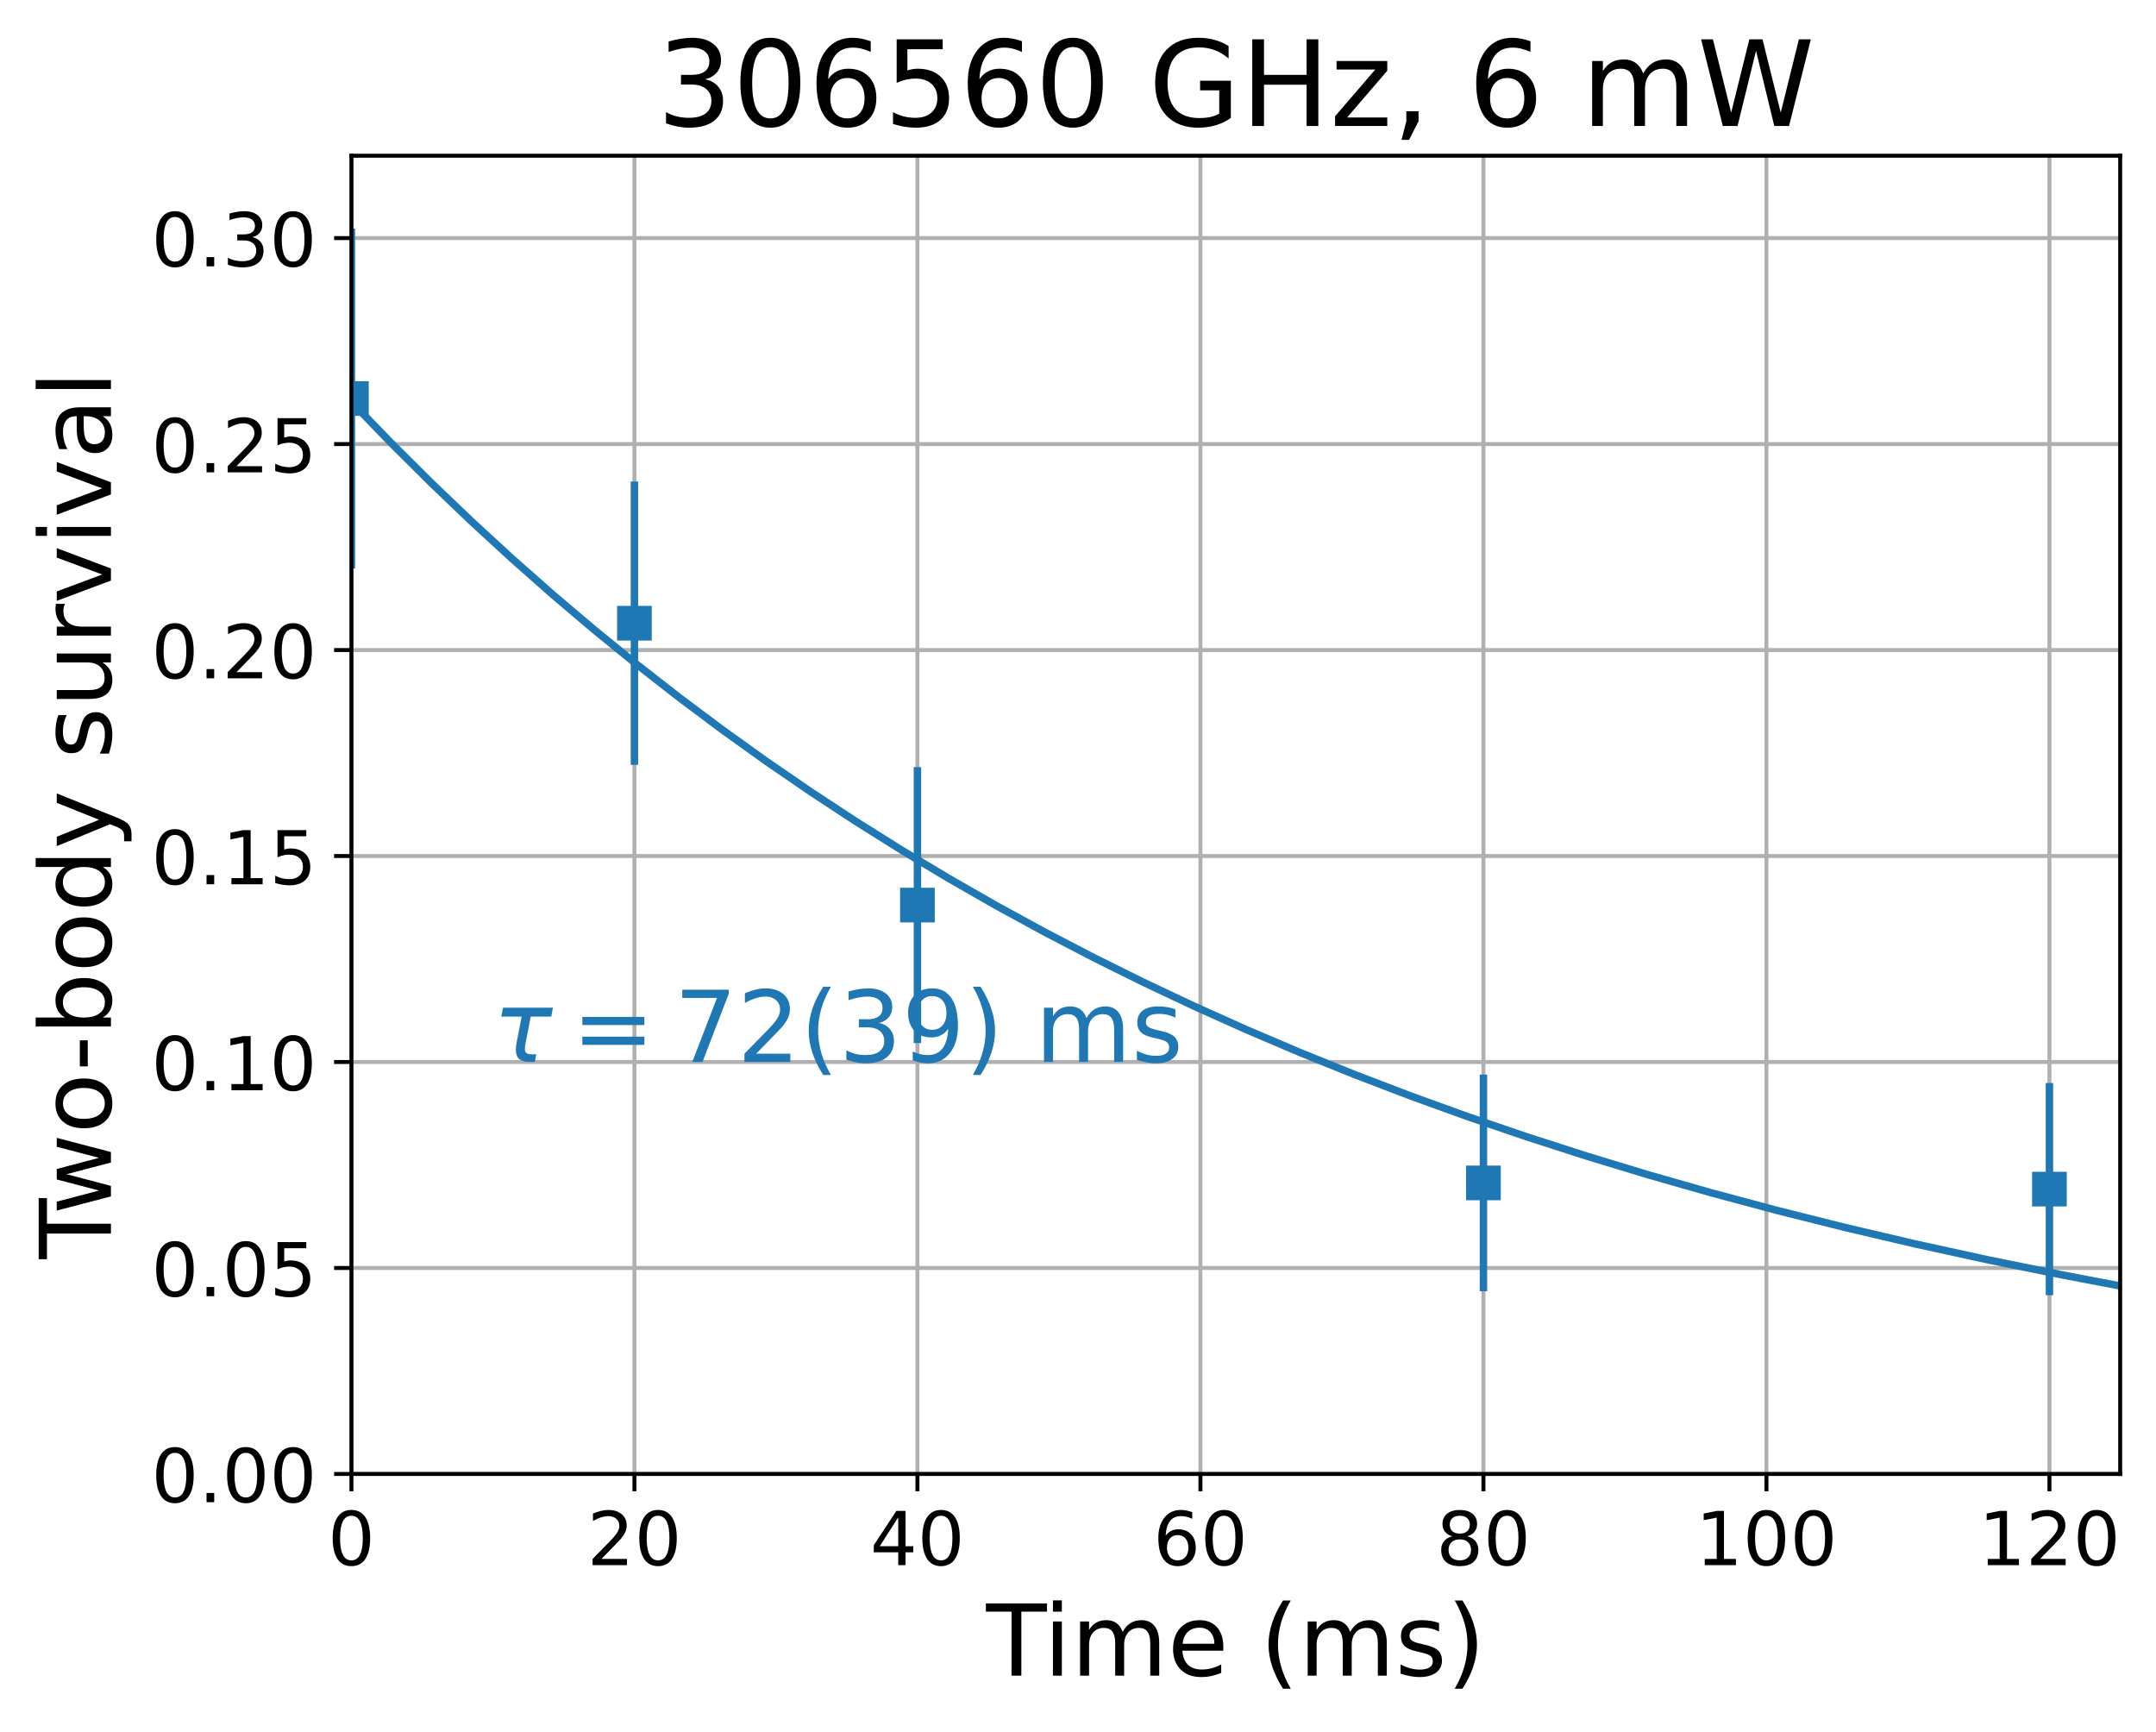
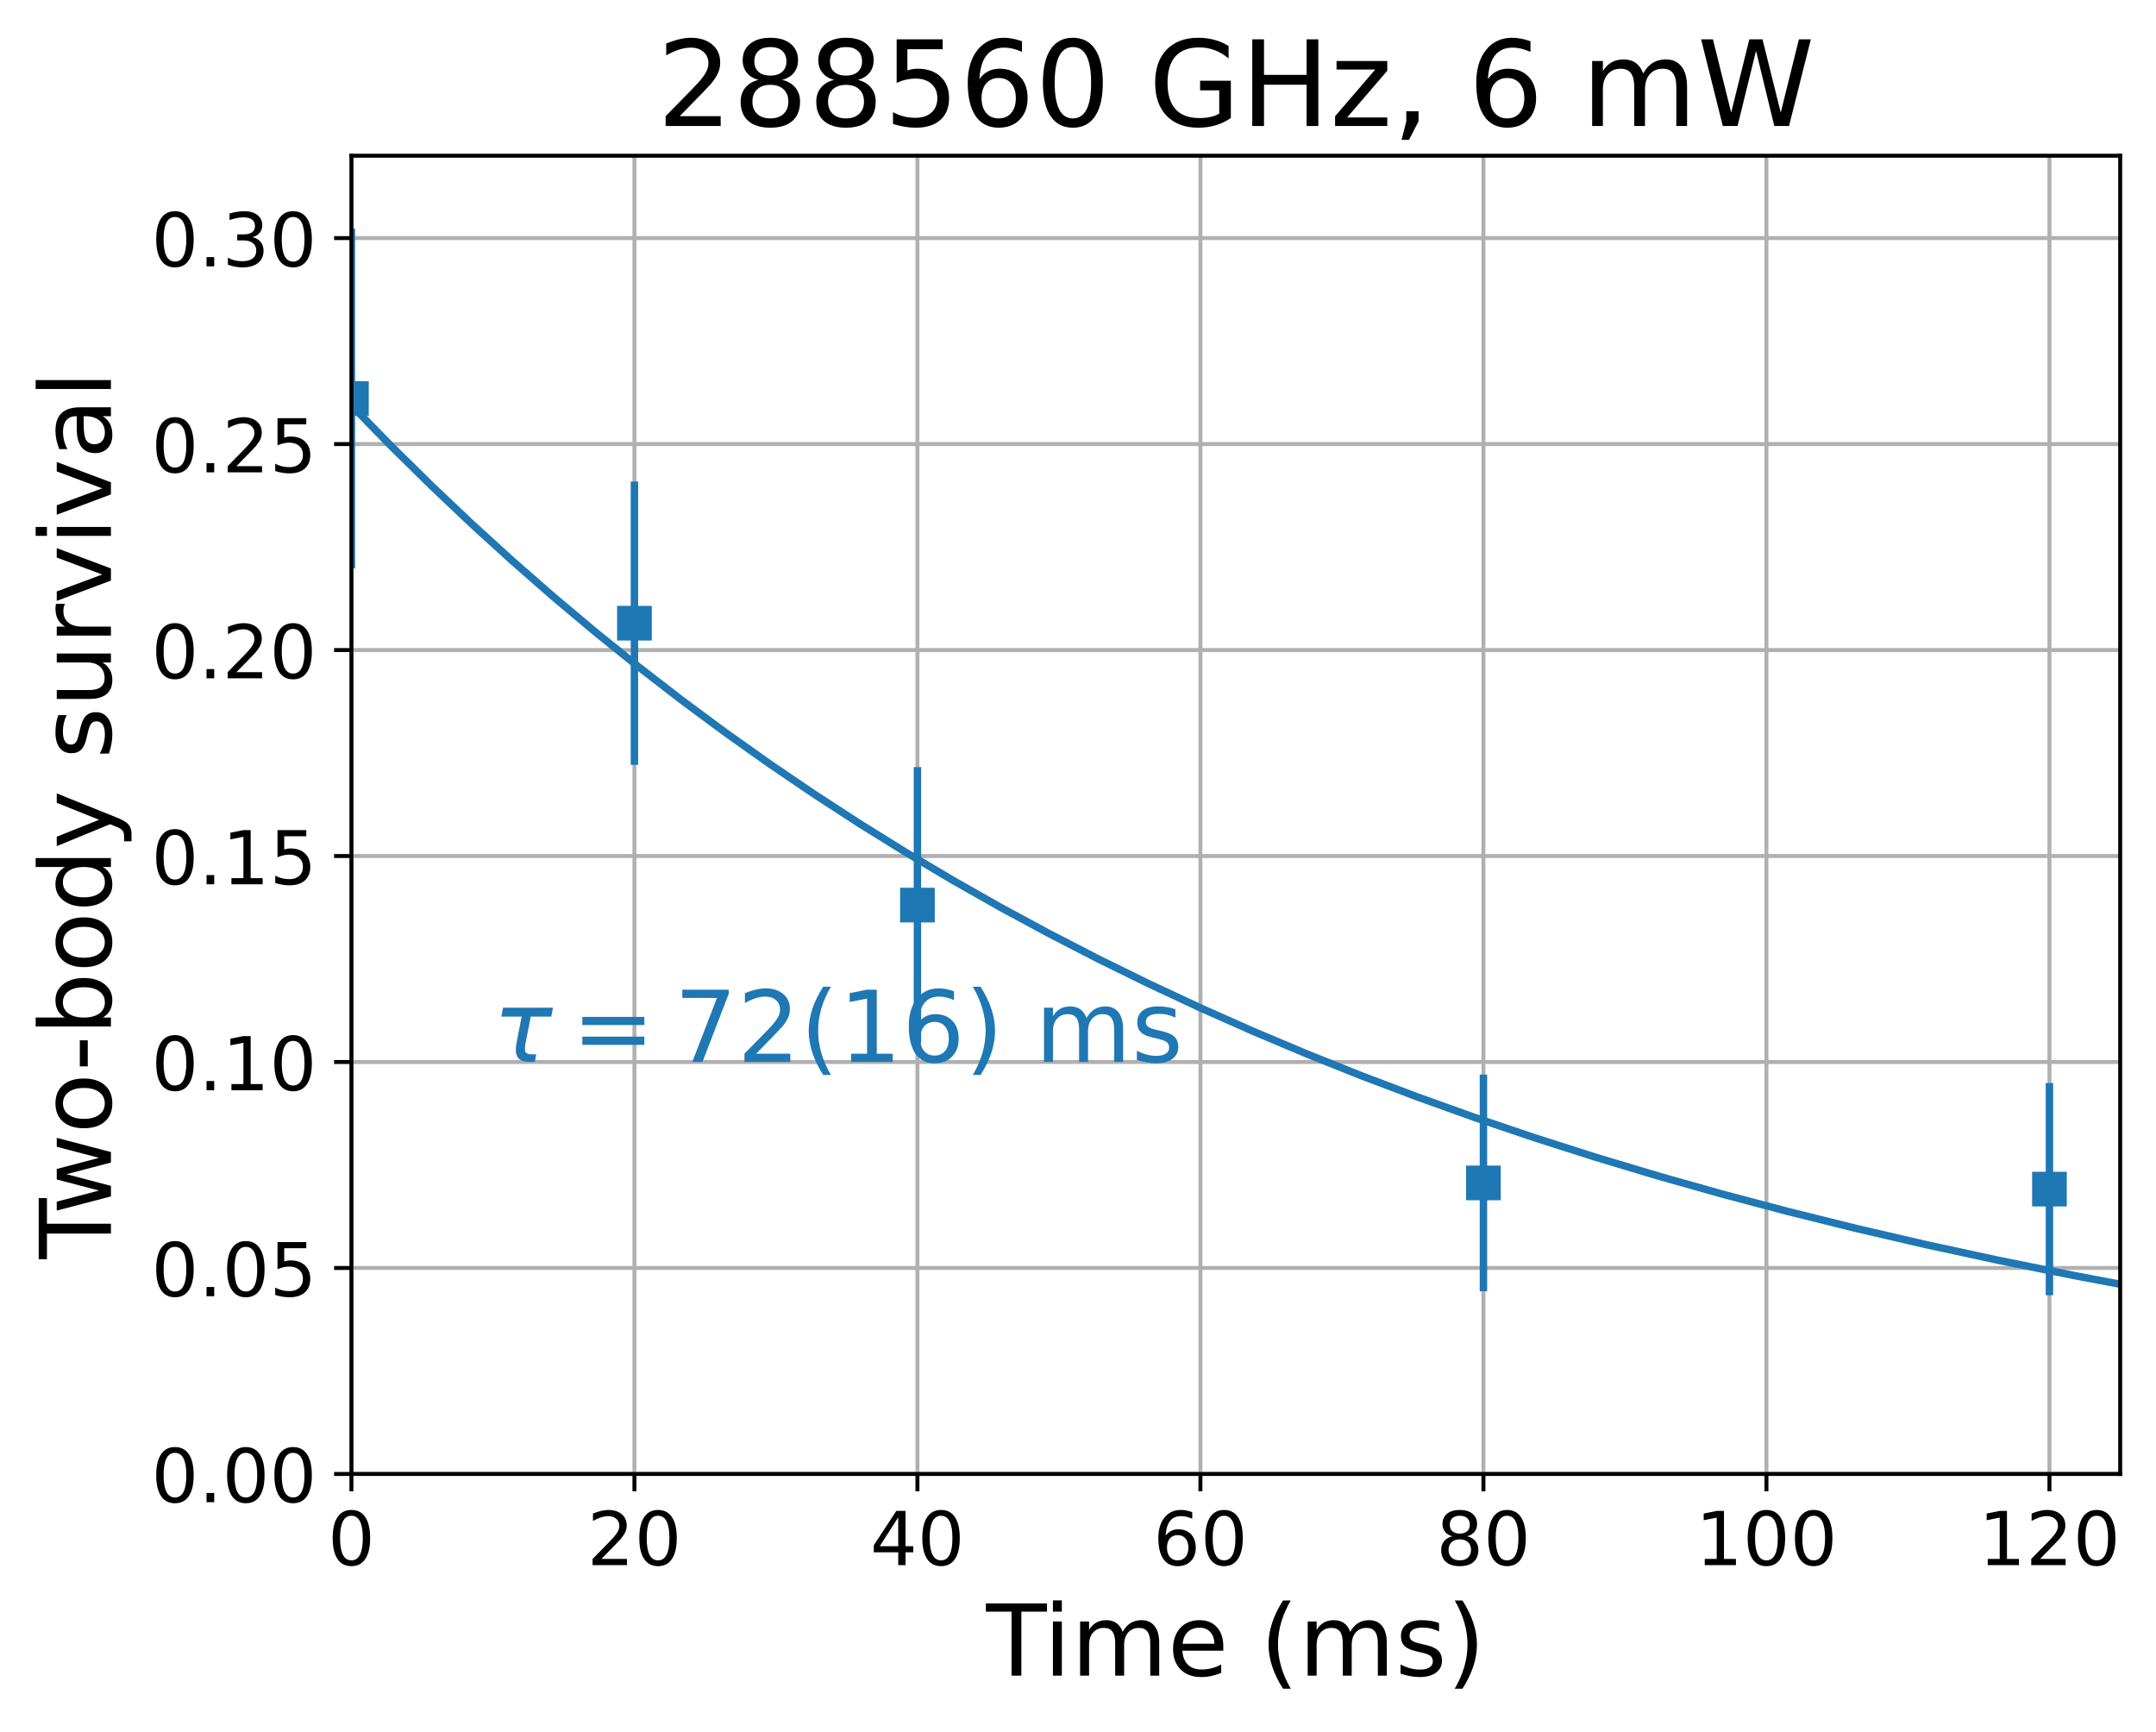
<svg xmlns="http://www.w3.org/2000/svg" xmlns:xlink="http://www.w3.org/1999/xlink" height="349.622pt" version="1.1" viewBox="0 0 435.306 349.622" width="435.306pt">
  <defs>
    <style type="text/css">
*{stroke-linecap:butt;stroke-linejoin:round;}
  </style>
  </defs>
  <g id="figure_1">
    <g id="patch_1">
      <path d="M 0 349.622  L 435.306 349.622  L 435.306 0  L 0 0  z " style="fill:none;" />
    </g>
    <g id="axes_1">
      <g id="patch_2">
        <path d="M 70.955 297.548  L 428.075 297.548  L 428.075 31.436  L 70.955 31.436  z " style="fill:none;" />
      </g>
      <g id="matplotlib.axis_1">
        <g id="xtick_1">
          <g id="line2d_1">
            <path clip-path="url(#p140c2fcd43)" d="M 70.955 297.548  L 70.955 31.436  " style="fill:none;stroke:#b0b0b0;stroke-linecap:square;stroke-width:0.8;" />
          </g>
          <g id="line2d_2">
            <defs>
              <path d="M 0 0  L 0 3.5  " id="m005f0a59be" style="stroke:#000000;stroke-width:0.8;" />
            </defs>
            <g>
              <use style="stroke:#000000;stroke-width:0.8;" x="70.955" xlink:href="#m005f0a59be" y="297.548" />
            </g>
          </g>
          <g id="text_1">
            <defs>
              <path d="M 31.781 66.406  Q 24.172 66.406 20.328 58.906  Q 16.5 51.422 16.5 36.375  Q 16.5 21.391 20.328 13.891  Q 24.172 6.391 31.781 6.391  Q 39.453 6.391 43.281 13.891  Q 47.125 21.391 47.125 36.375  Q 47.125 51.422 43.281 58.906  Q 39.453 66.406 31.781 66.406  z M 31.781 74.219  Q 44.047 74.219 50.516 64.516  Q 56.984 54.828 56.984 36.375  Q 56.984 17.969 50.516 8.266  Q 44.047 -1.422 31.781 -1.422  Q 19.531 -1.422 13.062 8.266  Q 6.594 17.969 6.594 36.375  Q 6.594 54.828 13.062 64.516  Q 19.531 74.219 31.781 74.219  z " id="DejaVuSans-48" />
            </defs>
            <g transform="translate(66.18281 315.9459)scale(0.15 -0.15)">
              <use xlink:href="#DejaVuSans-48" />
            </g>
          </g>
        </g>
        <g id="xtick_2">
          <g id="line2d_3">
            <path clip-path="url(#p140c2fcd43)" d="M 128.094 297.548  L 128.094 31.436  " style="fill:none;stroke:#b0b0b0;stroke-linecap:square;stroke-width:0.8;" />
          </g>
          <g id="line2d_4">
            <g>
              <use style="stroke:#000000;stroke-width:0.8;" x="128.094" xlink:href="#m005f0a59be" y="297.548" />
            </g>
          </g>
          <g id="text_2">
            <defs>
              <path d="M 19.188 8.297  L 53.609 8.297  L 53.609 0  L 7.328 0  L 7.328 8.297  Q 12.938 14.109 22.625 23.891  Q 32.328 33.688 34.812 36.531  Q 39.547 41.844 41.422 45.531  Q 43.312 49.219 43.312 52.781  Q 43.312 58.594 39.234 62.25  Q 35.156 65.922 28.609 65.922  Q 23.969 65.922 18.812 64.312  Q 13.672 62.703 7.812 59.422  L 7.812 69.391  Q 13.766 71.781 18.938 73  Q 24.125 74.219 28.422 74.219  Q 39.75 74.219 46.484 68.547  Q 53.219 62.891 53.219 53.422  Q 53.219 48.922 51.531 44.891  Q 49.859 40.875 45.406 35.406  Q 44.188 33.984 37.641 27.219  Q 31.109 20.453 19.188 8.297  z " id="DejaVuSans-50" />
            </defs>
            <g transform="translate(118.5501 315.9459)scale(0.15 -0.15)">
              <use xlink:href="#DejaVuSans-50" />
              <use x="63.623" xlink:href="#DejaVuSans-48" />
            </g>
          </g>
        </g>
        <g id="xtick_3">
          <g id="line2d_5">
            <path clip-path="url(#p140c2fcd43)" d="M 185.233 297.548  L 185.233 31.436  " style="fill:none;stroke:#b0b0b0;stroke-linecap:square;stroke-width:0.8;" />
          </g>
          <g id="line2d_6">
            <g>
              <use style="stroke:#000000;stroke-width:0.8;" x="185.233" xlink:href="#m005f0a59be" y="297.548" />
            </g>
          </g>
          <g id="text_3">
            <defs>
              <path d="M 37.797 64.312  L 12.891 25.391  L 37.797 25.391  z M 35.203 72.906  L 47.609 72.906  L 47.609 25.391  L 58.016 25.391  L 58.016 17.188  L 47.609 17.188  L 47.609 0  L 37.797 0  L 37.797 17.188  L 4.891 17.188  L 4.891 26.703  z " id="DejaVuSans-52" />
            </defs>
            <g transform="translate(175.6893 315.9459)scale(0.15 -0.15)">
              <use xlink:href="#DejaVuSans-52" />
              <use x="63.623" xlink:href="#DejaVuSans-48" />
            </g>
          </g>
        </g>
        <g id="xtick_4">
          <g id="line2d_7">
            <path clip-path="url(#p140c2fcd43)" d="M 242.372 297.548  L 242.372 31.436  " style="fill:none;stroke:#b0b0b0;stroke-linecap:square;stroke-width:0.8;" />
          </g>
          <g id="line2d_8">
            <g>
              <use style="stroke:#000000;stroke-width:0.8;" x="242.372" xlink:href="#m005f0a59be" y="297.548" />
            </g>
          </g>
          <g id="text_4">
            <defs>
              <path d="M 33.016 40.375  Q 26.375 40.375 22.484 35.828  Q 18.609 31.297 18.609 23.391  Q 18.609 15.531 22.484 10.953  Q 26.375 6.391 33.016 6.391  Q 39.656 6.391 43.531 10.953  Q 47.406 15.531 47.406 23.391  Q 47.406 31.297 43.531 35.828  Q 39.656 40.375 33.016 40.375  z M 52.594 71.297  L 52.594 62.312  Q 48.875 64.062 45.094 64.984  Q 41.312 65.922 37.594 65.922  Q 27.828 65.922 22.672 59.328  Q 17.531 52.734 16.797 39.406  Q 19.672 43.656 24.016 45.922  Q 28.375 48.188 33.594 48.188  Q 44.578 48.188 50.953 41.516  Q 57.328 34.859 57.328 23.391  Q 57.328 12.156 50.688 5.359  Q 44.047 -1.422 33.016 -1.422  Q 20.359 -1.422 13.672 8.266  Q 6.984 17.969 6.984 36.375  Q 6.984 53.656 15.188 63.938  Q 23.391 74.219 37.203 74.219  Q 40.922 74.219 44.703 73.484  Q 48.484 72.75 52.594 71.297  z " id="DejaVuSans-54" />
            </defs>
            <g transform="translate(232.8285 315.9459)scale(0.15 -0.15)">
              <use xlink:href="#DejaVuSans-54" />
              <use x="63.623" xlink:href="#DejaVuSans-48" />
            </g>
          </g>
        </g>
        <g id="xtick_5">
          <g id="line2d_9">
            <path clip-path="url(#p140c2fcd43)" d="M 299.511 297.548  L 299.511 31.436  " style="fill:none;stroke:#b0b0b0;stroke-linecap:square;stroke-width:0.8;" />
          </g>
          <g id="line2d_10">
            <g>
              <use style="stroke:#000000;stroke-width:0.8;" x="299.511" xlink:href="#m005f0a59be" y="297.548" />
            </g>
          </g>
          <g id="text_5">
            <defs>
              <path d="M 31.781 34.625  Q 24.75 34.625 20.719 30.859  Q 16.703 27.094 16.703 20.516  Q 16.703 13.922 20.719 10.156  Q 24.75 6.391 31.781 6.391  Q 38.812 6.391 42.859 10.172  Q 46.922 13.969 46.922 20.516  Q 46.922 27.094 42.891 30.859  Q 38.875 34.625 31.781 34.625  z M 21.922 38.812  Q 15.578 40.375 12.031 44.719  Q 8.5 49.078 8.5 55.328  Q 8.5 64.062 14.719 69.141  Q 20.953 74.219 31.781 74.219  Q 42.672 74.219 48.875 69.141  Q 55.078 64.062 55.078 55.328  Q 55.078 49.078 51.531 44.719  Q 48 40.375 41.703 38.812  Q 48.828 37.156 52.797 32.312  Q 56.781 27.484 56.781 20.516  Q 56.781 9.906 50.312 4.234  Q 43.844 -1.422 31.781 -1.422  Q 19.734 -1.422 13.25 4.234  Q 6.781 9.906 6.781 20.516  Q 6.781 27.484 10.781 32.312  Q 14.797 37.156 21.922 38.812  z M 18.312 54.391  Q 18.312 48.734 21.844 45.562  Q 25.391 42.391 31.781 42.391  Q 38.141 42.391 41.719 45.562  Q 45.312 48.734 45.312 54.391  Q 45.312 60.062 41.719 63.234  Q 38.141 66.406 31.781 66.406  Q 25.391 66.406 21.844 63.234  Q 18.312 60.062 18.312 54.391  z " id="DejaVuSans-56" />
            </defs>
            <g transform="translate(289.9677 315.9459)scale(0.15 -0.15)">
              <use xlink:href="#DejaVuSans-56" />
              <use x="63.623" xlink:href="#DejaVuSans-48" />
            </g>
          </g>
        </g>
        <g id="xtick_6">
          <g id="line2d_11">
            <path clip-path="url(#p140c2fcd43)" d="M 356.651 297.548  L 356.651 31.436  " style="fill:none;stroke:#b0b0b0;stroke-linecap:square;stroke-width:0.8;" />
          </g>
          <g id="line2d_12">
            <g>
              <use style="stroke:#000000;stroke-width:0.8;" x="356.651" xlink:href="#m005f0a59be" y="297.548" />
            </g>
          </g>
          <g id="text_6">
            <defs>
              <path d="M 12.406 8.297  L 28.516 8.297  L 28.516 63.922  L 10.984 60.406  L 10.984 69.391  L 28.422 72.906  L 38.281 72.906  L 38.281 8.297  L 54.391 8.297  L 54.391 0  L 12.406 0  z " id="DejaVuSans-49" />
            </defs>
            <g transform="translate(342.3351 315.9459)scale(0.15 -0.15)">
              <use xlink:href="#DejaVuSans-49" />
              <use x="63.623" xlink:href="#DejaVuSans-48" />
              <use x="127.246" xlink:href="#DejaVuSans-48" />
            </g>
          </g>
        </g>
        <g id="xtick_7">
          <g id="line2d_13">
            <path clip-path="url(#p140c2fcd43)" d="M 413.79 297.548  L 413.79 31.436  " style="fill:none;stroke:#b0b0b0;stroke-linecap:square;stroke-width:0.8;" />
          </g>
          <g id="line2d_14">
            <g>
              <use style="stroke:#000000;stroke-width:0.8;" x="413.79" xlink:href="#m005f0a59be" y="297.548" />
            </g>
          </g>
          <g id="text_7">
            <g transform="translate(399.4743 315.9459)scale(0.15 -0.15)">
              <use xlink:href="#DejaVuSans-49" />
              <use x="63.623" xlink:href="#DejaVuSans-50" />
              <use x="127.246" xlink:href="#DejaVuSans-48" />
            </g>
          </g>
        </g>
        <g id="text_8">
          <defs>
            <path d="M -0.297 72.906  L 61.375 72.906  L 61.375 64.594  L 35.5 64.594  L 35.5 0  L 25.594 0  L 25.594 64.594  L -0.297 64.594  z " id="DejaVuSans-84" />
            <path d="M 9.422 54.688  L 18.406 54.688  L 18.406 0  L 9.422 0  z M 9.422 75.984  L 18.406 75.984  L 18.406 64.594  L 9.422 64.594  z " id="DejaVuSans-105" />
            <path d="M 52 44.188  Q 55.375 50.25 60.062 53.125  Q 64.75 56 71.094 56  Q 79.641 56 84.281 50.016  Q 88.922 44.047 88.922 33.016  L 88.922 0  L 79.891 0  L 79.891 32.719  Q 79.891 40.578 77.094 44.375  Q 74.312 48.188 68.609 48.188  Q 61.625 48.188 57.562 43.547  Q 53.516 38.922 53.516 30.906  L 53.516 0  L 44.484 0  L 44.484 32.719  Q 44.484 40.625 41.703 44.406  Q 38.922 48.188 33.109 48.188  Q 26.219 48.188 22.156 43.531  Q 18.109 38.875 18.109 30.906  L 18.109 0  L 9.078 0  L 9.078 54.688  L 18.109 54.688  L 18.109 46.188  Q 21.188 51.219 25.484 53.609  Q 29.781 56 35.688 56  Q 41.656 56 45.828 52.969  Q 50 49.953 52 44.188  z " id="DejaVuSans-109" />
            <path d="M 56.203 29.594  L 56.203 25.203  L 14.891 25.203  Q 15.484 15.922 20.484 11.062  Q 25.484 6.203 34.422 6.203  Q 39.594 6.203 44.453 7.469  Q 49.312 8.734 54.109 11.281  L 54.109 2.781  Q 49.266 0.734 44.188 -0.344  Q 39.109 -1.422 33.891 -1.422  Q 20.797 -1.422 13.156 6.188  Q 5.516 13.812 5.516 26.812  Q 5.516 40.234 12.766 48.109  Q 20.016 56 32.328 56  Q 43.359 56 49.781 48.891  Q 56.203 41.797 56.203 29.594  z M 47.219 32.234  Q 47.125 39.594 43.094 43.984  Q 39.062 48.391 32.422 48.391  Q 24.906 48.391 20.391 44.141  Q 15.875 39.891 15.188 32.172  z " id="DejaVuSans-101" />
            <path id="DejaVuSans-32" />
            <path d="M 31 75.875  Q 24.469 64.656 21.281 53.656  Q 18.109 42.672 18.109 31.391  Q 18.109 20.125 21.312 9.062  Q 24.516 -2 31 -13.188  L 23.188 -13.188  Q 15.875 -1.703 12.234 9.375  Q 8.594 20.453 8.594 31.391  Q 8.594 42.281 12.203 53.312  Q 15.828 64.359 23.188 75.875  z " id="DejaVuSans-40" />
            <path d="M 44.281 53.078  L 44.281 44.578  Q 40.484 46.531 36.375 47.5  Q 32.281 48.484 27.875 48.484  Q 21.188 48.484 17.844 46.438  Q 14.5 44.391 14.5 40.281  Q 14.5 37.156 16.891 35.375  Q 19.281 33.594 26.516 31.984  L 29.594 31.297  Q 39.156 29.25 43.188 25.516  Q 47.219 21.781 47.219 15.094  Q 47.219 7.469 41.188 3.016  Q 35.156 -1.422 24.609 -1.422  Q 20.219 -1.422 15.453 -0.562  Q 10.688 0.297 5.422 2  L 5.422 11.281  Q 10.406 8.688 15.234 7.391  Q 20.062 6.109 24.812 6.109  Q 31.156 6.109 34.562 8.281  Q 37.984 10.453 37.984 14.406  Q 37.984 18.062 35.516 20.016  Q 33.062 21.969 24.703 23.781  L 21.578 24.516  Q 13.234 26.266 9.516 29.906  Q 5.812 33.547 5.812 39.891  Q 5.812 47.609 11.281 51.797  Q 16.75 56 26.812 56  Q 31.781 56 36.172 55.266  Q 40.578 54.547 44.281 53.078  z " id="DejaVuSans-115" />
            <path d="M 8.016 75.875  L 15.828 75.875  Q 23.141 64.359 26.781 53.312  Q 30.422 42.281 30.422 31.391  Q 30.422 20.453 26.781 9.375  Q 23.141 -1.703 15.828 -13.188  L 8.016 -13.188  Q 14.5 -2 17.703 9.062  Q 20.906 20.125 20.906 31.391  Q 20.906 42.672 17.703 53.656  Q 14.5 64.656 8.016 75.875  z " id="DejaVuSans-41" />
          </defs>
          <g transform="translate(199.1163 338.2623)scale(0.2 -0.2)">
            <use xlink:href="#DejaVuSans-84" />
            <use x="57.959" xlink:href="#DejaVuSans-105" />
            <use x="85.742" xlink:href="#DejaVuSans-109" />
            <use x="183.154" xlink:href="#DejaVuSans-101" />
            <use x="244.678" xlink:href="#DejaVuSans-32" />
            <use x="276.465" xlink:href="#DejaVuSans-40" />
            <use x="315.479" xlink:href="#DejaVuSans-109" />
            <use x="412.891" xlink:href="#DejaVuSans-115" />
            <use x="464.99" xlink:href="#DejaVuSans-41" />
          </g>
        </g>
      </g>
      <g id="matplotlib.axis_2">
        <g id="ytick_1">
          <g id="line2d_15">
            <path clip-path="url(#p140c2fcd43)" d="M 70.955 297.548  L 428.075 297.548  " style="fill:none;stroke:#b0b0b0;stroke-linecap:square;stroke-width:0.8;" />
          </g>
          <g id="line2d_16">
            <defs>
              <path d="M 0 0  L -3.5 0  " id="mc3ce260a5b" style="stroke:#000000;stroke-width:0.8;" />
            </defs>
            <g>
              <use style="stroke:#000000;stroke-width:0.8;" x="70.955" xlink:href="#mc3ce260a5b" y="297.548" />
            </g>
          </g>
          <g id="text_9">
            <defs>
              <path d="M 10.688 12.406  L 21 12.406  L 21 0  L 10.688 0  z " id="DejaVuSans-46" />
            </defs>
            <g transform="translate(30.55625 303.2471)scale(0.15 -0.15)">
              <use xlink:href="#DejaVuSans-48" />
              <use x="63.623" xlink:href="#DejaVuSans-46" />
              <use x="95.41" xlink:href="#DejaVuSans-48" />
              <use x="159.033" xlink:href="#DejaVuSans-48" />
            </g>
          </g>
        </g>
        <g id="ytick_2">
          <g id="line2d_17">
            <path clip-path="url(#p140c2fcd43)" d="M 70.955 255.968  L 428.075 255.968  " style="fill:none;stroke:#b0b0b0;stroke-linecap:square;stroke-width:0.8;" />
          </g>
          <g id="line2d_18">
            <g>
              <use style="stroke:#000000;stroke-width:0.8;" x="70.955" xlink:href="#mc3ce260a5b" y="255.968" />
            </g>
          </g>
          <g id="text_10">
            <defs>
              <path d="M 10.797 72.906  L 49.516 72.906  L 49.516 64.594  L 19.828 64.594  L 19.828 46.734  Q 21.969 47.469 24.109 47.828  Q 26.266 48.188 28.422 48.188  Q 40.625 48.188 47.75 41.5  Q 54.891 34.812 54.891 23.391  Q 54.891 11.625 47.562 5.094  Q 40.234 -1.422 26.906 -1.422  Q 22.312 -1.422 17.547 -0.641  Q 12.797 0.141 7.719 1.703  L 7.719 11.625  Q 12.109 9.234 16.797 8.062  Q 21.484 6.891 26.703 6.891  Q 35.156 6.891 40.078 11.328  Q 45.016 15.766 45.016 23.391  Q 45.016 31 40.078 35.438  Q 35.156 39.891 26.703 39.891  Q 22.75 39.891 18.812 39.016  Q 14.891 38.141 10.797 36.281  z " id="DejaVuSans-53" />
            </defs>
            <g transform="translate(30.55625 261.6671)scale(0.15 -0.15)">
              <use xlink:href="#DejaVuSans-48" />
              <use x="63.623" xlink:href="#DejaVuSans-46" />
              <use x="95.41" xlink:href="#DejaVuSans-48" />
              <use x="159.033" xlink:href="#DejaVuSans-53" />
            </g>
          </g>
        </g>
        <g id="ytick_3">
          <g id="line2d_19">
            <path clip-path="url(#p140c2fcd43)" d="M 70.955 214.388  L 428.075 214.388  " style="fill:none;stroke:#b0b0b0;stroke-linecap:square;stroke-width:0.8;" />
          </g>
          <g id="line2d_20">
            <g>
              <use style="stroke:#000000;stroke-width:0.8;" x="70.955" xlink:href="#mc3ce260a5b" y="214.388" />
            </g>
          </g>
          <g id="text_11">
            <g transform="translate(30.55625 220.0871)scale(0.15 -0.15)">
              <use xlink:href="#DejaVuSans-48" />
              <use x="63.623" xlink:href="#DejaVuSans-46" />
              <use x="95.41" xlink:href="#DejaVuSans-49" />
              <use x="159.033" xlink:href="#DejaVuSans-48" />
            </g>
          </g>
        </g>
        <g id="ytick_4">
          <g id="line2d_21">
            <path clip-path="url(#p140c2fcd43)" d="M 70.955 172.808  L 428.075 172.808  " style="fill:none;stroke:#b0b0b0;stroke-linecap:square;stroke-width:0.8;" />
          </g>
          <g id="line2d_22">
            <g>
              <use style="stroke:#000000;stroke-width:0.8;" x="70.955" xlink:href="#mc3ce260a5b" y="172.808" />
            </g>
          </g>
          <g id="text_12">
            <g transform="translate(30.55625 178.5071)scale(0.15 -0.15)">
              <use xlink:href="#DejaVuSans-48" />
              <use x="63.623" xlink:href="#DejaVuSans-46" />
              <use x="95.41" xlink:href="#DejaVuSans-49" />
              <use x="159.033" xlink:href="#DejaVuSans-53" />
            </g>
          </g>
        </g>
        <g id="ytick_5">
          <g id="line2d_23">
            <path clip-path="url(#p140c2fcd43)" d="M 70.955 131.228  L 428.075 131.228  " style="fill:none;stroke:#b0b0b0;stroke-linecap:square;stroke-width:0.8;" />
          </g>
          <g id="line2d_24">
            <g>
              <use style="stroke:#000000;stroke-width:0.8;" x="70.955" xlink:href="#mc3ce260a5b" y="131.228" />
            </g>
          </g>
          <g id="text_13">
            <g transform="translate(30.55625 136.9271)scale(0.15 -0.15)">
              <use xlink:href="#DejaVuSans-48" />
              <use x="63.623" xlink:href="#DejaVuSans-46" />
              <use x="95.41" xlink:href="#DejaVuSans-50" />
              <use x="159.033" xlink:href="#DejaVuSans-48" />
            </g>
          </g>
        </g>
        <g id="ytick_6">
          <g id="line2d_25">
            <path clip-path="url(#p140c2fcd43)" d="M 70.955 89.648  L 428.075 89.648  " style="fill:none;stroke:#b0b0b0;stroke-linecap:square;stroke-width:0.8;" />
          </g>
          <g id="line2d_26">
            <g>
              <use style="stroke:#000000;stroke-width:0.8;" x="70.955" xlink:href="#mc3ce260a5b" y="89.648" />
            </g>
          </g>
          <g id="text_14">
            <g transform="translate(30.55625 95.34708)scale(0.15 -0.15)">
              <use xlink:href="#DejaVuSans-48" />
              <use x="63.623" xlink:href="#DejaVuSans-46" />
              <use x="95.41" xlink:href="#DejaVuSans-50" />
              <use x="159.033" xlink:href="#DejaVuSans-53" />
            </g>
          </g>
        </g>
        <g id="ytick_7">
          <g id="line2d_27">
            <path clip-path="url(#p140c2fcd43)" d="M 70.955 48.068  L 428.075 48.068  " style="fill:none;stroke:#b0b0b0;stroke-linecap:square;stroke-width:0.8;" />
          </g>
          <g id="line2d_28">
            <g>
              <use style="stroke:#000000;stroke-width:0.8;" x="70.955" xlink:href="#mc3ce260a5b" y="48.068" />
            </g>
          </g>
          <g id="text_15">
            <defs>
              <path d="M 40.578 39.312  Q 47.656 37.797 51.625 33  Q 55.609 28.219 55.609 21.188  Q 55.609 10.406 48.188 4.484  Q 40.766 -1.422 27.094 -1.422  Q 22.516 -1.422 17.656 -0.516  Q 12.797 0.391 7.625 2.203  L 7.625 11.719  Q 11.719 9.328 16.594 8.109  Q 21.484 6.891 26.812 6.891  Q 36.078 6.891 40.938 10.547  Q 45.797 14.203 45.797 21.188  Q 45.797 27.641 41.281 31.266  Q 36.766 34.906 28.719 34.906  L 20.219 34.906  L 20.219 43.016  L 29.109 43.016  Q 36.375 43.016 40.234 45.922  Q 44.094 48.828 44.094 54.297  Q 44.094 59.906 40.109 62.906  Q 36.141 65.922 28.719 65.922  Q 24.656 65.922 20.016 65.031  Q 15.375 64.156 9.812 62.312  L 9.812 71.094  Q 15.438 72.656 20.344 73.438  Q 25.25 74.219 29.594 74.219  Q 40.828 74.219 47.359 69.109  Q 53.906 64.016 53.906 55.328  Q 53.906 49.266 50.438 45.094  Q 46.969 40.922 40.578 39.312  z " id="DejaVuSans-51" />
            </defs>
            <g transform="translate(30.55625 53.76708)scale(0.15 -0.15)">
              <use xlink:href="#DejaVuSans-48" />
              <use x="63.623" xlink:href="#DejaVuSans-46" />
              <use x="95.41" xlink:href="#DejaVuSans-51" />
              <use x="159.033" xlink:href="#DejaVuSans-48" />
            </g>
          </g>
        </g>
        <g id="text_16">
          <defs>
            <path d="M 4.203 54.688  L 13.188 54.688  L 24.422 12.016  L 35.594 54.688  L 46.188 54.688  L 57.422 12.016  L 68.609 54.688  L 77.594 54.688  L 63.281 0  L 52.688 0  L 40.922 44.828  L 29.109 0  L 18.5 0  z " id="DejaVuSans-119" />
            <path d="M 30.609 48.391  Q 23.391 48.391 19.188 42.75  Q 14.984 37.109 14.984 27.297  Q 14.984 17.484 19.156 11.844  Q 23.344 6.203 30.609 6.203  Q 37.797 6.203 41.984 11.859  Q 46.188 17.531 46.188 27.297  Q 46.188 37.016 41.984 42.703  Q 37.797 48.391 30.609 48.391  z M 30.609 56  Q 42.328 56 49.016 48.375  Q 55.719 40.766 55.719 27.297  Q 55.719 13.875 49.016 6.219  Q 42.328 -1.422 30.609 -1.422  Q 18.844 -1.422 12.172 6.219  Q 5.516 13.875 5.516 27.297  Q 5.516 40.766 12.172 48.375  Q 18.844 56 30.609 56  z " id="DejaVuSans-111" />
            <path d="M 4.891 31.391  L 31.203 31.391  L 31.203 23.391  L 4.891 23.391  z " id="DejaVuSans-45" />
            <path d="M 48.688 27.297  Q 48.688 37.203 44.609 42.844  Q 40.531 48.484 33.406 48.484  Q 26.266 48.484 22.188 42.844  Q 18.109 37.203 18.109 27.297  Q 18.109 17.391 22.188 11.75  Q 26.266 6.109 33.406 6.109  Q 40.531 6.109 44.609 11.75  Q 48.688 17.391 48.688 27.297  z M 18.109 46.391  Q 20.953 51.266 25.266 53.625  Q 29.594 56 35.594 56  Q 45.562 56 51.781 48.094  Q 58.016 40.188 58.016 27.297  Q 58.016 14.406 51.781 6.484  Q 45.562 -1.422 35.594 -1.422  Q 29.594 -1.422 25.266 0.953  Q 20.953 3.328 18.109 8.203  L 18.109 0  L 9.078 0  L 9.078 75.984  L 18.109 75.984  z " id="DejaVuSans-98" />
            <path d="M 45.406 46.391  L 45.406 75.984  L 54.391 75.984  L 54.391 0  L 45.406 0  L 45.406 8.203  Q 42.578 3.328 38.25 0.953  Q 33.938 -1.422 27.875 -1.422  Q 17.969 -1.422 11.734 6.484  Q 5.516 14.406 5.516 27.297  Q 5.516 40.188 11.734 48.094  Q 17.969 56 27.875 56  Q 33.938 56 38.25 53.625  Q 42.578 51.266 45.406 46.391  z M 14.797 27.297  Q 14.797 17.391 18.875 11.75  Q 22.953 6.109 30.078 6.109  Q 37.203 6.109 41.297 11.75  Q 45.406 17.391 45.406 27.297  Q 45.406 37.203 41.297 42.844  Q 37.203 48.484 30.078 48.484  Q 22.953 48.484 18.875 42.844  Q 14.797 37.203 14.797 27.297  z " id="DejaVuSans-100" />
            <path d="M 32.172 -5.078  Q 28.375 -14.844 24.75 -17.812  Q 21.141 -20.797 15.094 -20.797  L 7.906 -20.797  L 7.906 -13.281  L 13.188 -13.281  Q 16.891 -13.281 18.938 -11.516  Q 21 -9.766 23.484 -3.219  L 25.094 0.875  L 2.984 54.688  L 12.5 54.688  L 29.594 11.922  L 46.688 54.688  L 56.203 54.688  z " id="DejaVuSans-121" />
            <path d="M 8.5 21.578  L 8.5 54.688  L 17.484 54.688  L 17.484 21.922  Q 17.484 14.156 20.5 10.266  Q 23.531 6.391 29.594 6.391  Q 36.859 6.391 41.078 11.031  Q 45.312 15.672 45.312 23.688  L 45.312 54.688  L 54.297 54.688  L 54.297 0  L 45.312 0  L 45.312 8.406  Q 42.047 3.422 37.719 1  Q 33.406 -1.422 27.688 -1.422  Q 18.266 -1.422 13.375 4.438  Q 8.5 10.297 8.5 21.578  z M 31.109 56  z " id="DejaVuSans-117" />
            <path d="M 41.109 46.297  Q 39.594 47.172 37.812 47.578  Q 36.031 48 33.891 48  Q 26.266 48 22.188 43.047  Q 18.109 38.094 18.109 28.812  L 18.109 0  L 9.078 0  L 9.078 54.688  L 18.109 54.688  L 18.109 46.188  Q 20.953 51.172 25.484 53.578  Q 30.031 56 36.531 56  Q 37.453 56 38.578 55.875  Q 39.703 55.766 41.062 55.516  z " id="DejaVuSans-114" />
            <path d="M 2.984 54.688  L 12.5 54.688  L 29.594 8.797  L 46.688 54.688  L 56.203 54.688  L 35.688 0  L 23.484 0  z " id="DejaVuSans-118" />
            <path d="M 34.281 27.484  Q 23.391 27.484 19.188 25  Q 14.984 22.516 14.984 16.5  Q 14.984 11.719 18.141 8.906  Q 21.297 6.109 26.703 6.109  Q 34.188 6.109 38.703 11.406  Q 43.219 16.703 43.219 25.484  L 43.219 27.484  z M 52.203 31.203  L 52.203 0  L 43.219 0  L 43.219 8.297  Q 40.141 3.328 35.547 0.953  Q 30.953 -1.422 24.312 -1.422  Q 15.922 -1.422 10.953 3.297  Q 6 8.016 6 15.922  Q 6 25.141 12.172 29.828  Q 18.359 34.516 30.609 34.516  L 43.219 34.516  L 43.219 35.406  Q 43.219 41.609 39.141 45  Q 35.062 48.391 27.688 48.391  Q 23 48.391 18.547 47.266  Q 14.109 46.141 10.016 43.891  L 10.016 52.203  Q 14.938 54.109 19.578 55.047  Q 24.219 56 28.609 56  Q 40.484 56 46.344 49.844  Q 52.203 43.703 52.203 31.203  z " id="DejaVuSans-97" />
            <path d="M 9.422 75.984  L 18.406 75.984  L 18.406 0  L 9.422 0  z " id="DejaVuSans-108" />
          </defs>
          <g transform="translate(22.39688 254.1344)rotate(-90)scale(0.2 -0.2)">
            <use xlink:href="#DejaVuSans-84" />
            <use x="44.584" xlink:href="#DejaVuSans-119" />
            <use x="126.371" xlink:href="#DejaVuSans-111" />
            <use x="189.428" xlink:href="#DejaVuSans-45" />
            <use x="225.512" xlink:href="#DejaVuSans-98" />
            <use x="288.988" xlink:href="#DejaVuSans-111" />
            <use x="350.17" xlink:href="#DejaVuSans-100" />
            <use x="413.646" xlink:href="#DejaVuSans-121" />
            <use x="472.826" xlink:href="#DejaVuSans-32" />
            <use x="504.613" xlink:href="#DejaVuSans-115" />
            <use x="556.713" xlink:href="#DejaVuSans-117" />
            <use x="620.092" xlink:href="#DejaVuSans-114" />
            <use x="661.205" xlink:href="#DejaVuSans-118" />
            <use x="720.385" xlink:href="#DejaVuSans-105" />
            <use x="748.168" xlink:href="#DejaVuSans-118" />
            <use x="807.348" xlink:href="#DejaVuSans-97" />
            <use x="868.627" xlink:href="#DejaVuSans-108" />
          </g>
        </g>
      </g>
      <g id="LineCollection_1">
        <path clip-path="url(#p140c2fcd43)" d="M 70.955 114.764  L 70.955 46.135  " style="fill:none;stroke:#1f77b4;stroke-width:1.5;" />
        <path clip-path="url(#p140c2fcd43)" d="M 128.094 154.406  L 128.094 97.203  " style="fill:none;stroke:#1f77b4;stroke-width:1.5;" />
        <path clip-path="url(#p140c2fcd43)" d="M 185.233 210.558  L 185.233 154.858  " style="fill:none;stroke:#1f77b4;stroke-width:1.5;" />
        <path clip-path="url(#p140c2fcd43)" d="M 299.511 260.665  L 299.511 216.923  " style="fill:none;stroke:#1f77b4;stroke-width:1.5;" />
        <path clip-path="url(#p140c2fcd43)" d="M 413.79 261.465  L 413.79 218.623  " style="fill:none;stroke:#1f77b4;stroke-width:1.5;" />
      </g>
      <g id="line2d_29">
-         <path clip-path="url(#p140c2fcd43)" d="M 70.955 81.127  L 78.947 89.397  L 87.011 97.421  L 95.148 105.203  L 103.356 112.748  L 111.672 120.09  L 120.06 127.2  L 128.557 134.111  L 137.161 140.824  L 145.873 147.341  L 154.73 153.688  L 163.694 159.839  L 172.802 165.82  L 182.055 171.629  L 191.451 177.267  L 201.027 182.753  L 210.784 188.085  L 220.72 193.26  L 230.836 198.279  L 241.169 203.155  L 251.717 207.886  L 262.482 212.47  L 273.498 216.918  L 284.766 221.228  L 296.323 225.408  L 308.167 229.456  L 320.3 233.366  L 332.792 237.158  L 345.645 240.825  L 358.857 244.364  L 372.502 247.786  L 386.578 251.086  L 401.123 254.266  L 416.171 257.328  L 428.088 259.598  L 428.088 259.598  " style="fill:none;stroke:#1f77b4;stroke-linecap:square;stroke-width:1.5;" />
+         <path clip-path="url(#p140c2fcd43)" d="M 70.955 81.825  L 78.983 90.048  L 87.083 98.027  L 95.256 105.766  L 103.536 113.301  L 111.888 120.602  L 120.348 127.702  L 128.917 134.603  L 137.593 141.305  L 146.377 147.81  L 155.27 154.118  L 164.306 160.257  L 173.486 166.225  L 182.811 172.021  L 192.279 177.644  L 201.927 183.116  L 211.756 188.432  L 221.764 193.593  L 231.952 198.596  L 242.357 203.456  L 252.977 208.171  L 263.814 212.739  L 274.902 217.171  L 286.242 221.464  L 297.871 225.629  L 309.787 229.66  L 322.028 233.566  L 334.628 237.352  L 347.589 241.012  L 360.909 244.543  L 374.662 247.957  L 388.846 251.248  L 403.499 254.418  L 418.655 257.469  L 428.088 259.258  L 428.088 259.258  " style="fill:none;stroke:#1f77b4;stroke-linecap:square;stroke-width:1.5;" />
      </g>
      <g id="line2d_30">
        <defs>
          <path d="M -3 3  L 3 3  L 3 -3  L -3 -3  z " id="m9e0ac68bfd" style="stroke:#1f77b4;stroke-linejoin:miter;" />
        </defs>
        <g clip-path="url(#p140c2fcd43)">
          <use style="fill:#1f77b4;stroke:#1f77b4;stroke-linejoin:miter;" x="70.955" xlink:href="#m9e0ac68bfd" y="80.449" />
          <use style="fill:#1f77b4;stroke:#1f77b4;stroke-linejoin:miter;" x="128.094" xlink:href="#m9e0ac68bfd" y="125.805" />
          <use style="fill:#1f77b4;stroke:#1f77b4;stroke-linejoin:miter;" x="185.233" xlink:href="#m9e0ac68bfd" y="182.708" />
          <use style="fill:#1f77b4;stroke:#1f77b4;stroke-linejoin:miter;" x="299.511" xlink:href="#m9e0ac68bfd" y="238.794" />
          <use style="fill:#1f77b4;stroke:#1f77b4;stroke-linejoin:miter;" x="413.79" xlink:href="#m9e0ac68bfd" y="240.044" />
        </g>
      </g>
      <g id="patch_3">
        <path d="M 70.955 297.548  L 70.955 31.436  " style="fill:none;stroke:#000000;stroke-linecap:square;stroke-linejoin:miter;stroke-width:0.8;" />
      </g>
      <g id="patch_4">
        <path d="M 428.075 297.548  L 428.075 31.436  " style="fill:none;stroke:#000000;stroke-linecap:square;stroke-linejoin:miter;stroke-width:0.8;" />
      </g>
      <g id="patch_5">
        <path d="M 70.955 297.548  L 428.075 297.548  " style="fill:none;stroke:#000000;stroke-linecap:square;stroke-linejoin:miter;stroke-width:0.8;" />
      </g>
      <g id="patch_6">
        <path d="M 70.955 31.436  L 428.075 31.436  " style="fill:none;stroke:#000000;stroke-linecap:square;stroke-linejoin:miter;stroke-width:0.8;" />
      </g>
      <g id="text_17">
        <defs>
          <path d="M 32.859 9.969  Q 34.188 7.625 39.453 7.625  L 43.75 7.625  L 42.281 0  L 36.922 0  Q 28.125 0 25 4.688  Q 21.922 9.469 23.969 19.828  L 29 45.703  L 8.453 45.703  L 10.203 54.688  L 60.641 54.688  L 58.891 45.703  L 38.188 45.703  L 33.016 19.281  Q 31.641 12.203 32.859 9.969  z " id="DejaVuSans-Oblique-964" />
          <path d="M 10.594 45.406  L 73.188 45.406  L 73.188 37.203  L 10.594 37.203  z M 10.594 25.484  L 73.188 25.484  L 73.188 17.188  L 10.594 17.188  z " id="DejaVuSans-61" />
          <path d="M 8.203 72.906  L 55.078 72.906  L 55.078 68.703  L 28.609 0  L 18.312 0  L 43.219 64.594  L 8.203 64.594  z " id="DejaVuSans-55" />
-           <path d="M 10.984 1.516  L 10.984 10.5  Q 14.703 8.734 18.5 7.812  Q 22.312 6.891 25.984 6.891  Q 35.75 6.891 40.891 13.453  Q 46.047 20.016 46.781 33.406  Q 43.953 29.203 39.594 26.953  Q 35.25 24.703 29.984 24.703  Q 19.047 24.703 12.672 31.312  Q 6.297 37.938 6.297 49.422  Q 6.297 60.641 12.938 67.422  Q 19.578 74.219 30.609 74.219  Q 43.266 74.219 49.922 64.516  Q 56.594 54.828 56.594 36.375  Q 56.594 19.141 48.406 8.859  Q 40.234 -1.422 26.422 -1.422  Q 22.703 -1.422 18.891 -0.688  Q 15.094 0.047 10.984 1.516  z M 30.609 32.422  Q 37.25 32.422 41.125 36.953  Q 45.016 41.5 45.016 49.422  Q 45.016 57.281 41.125 61.844  Q 37.25 66.406 30.609 66.406  Q 23.969 66.406 20.094 61.844  Q 16.219 57.281 16.219 49.422  Q 16.219 41.5 20.094 36.953  Q 23.969 32.422 30.609 32.422  z " id="DejaVuSans-57" />
        </defs>
        <g style="fill:#1f77b4;" transform="translate(99.52429 214.3882)scale(0.2 -0.2)">
          <use transform="translate(0 0.125)" xlink:href="#DejaVuSans-Oblique-964" />
          <use transform="translate(79.6875 0.125)" xlink:href="#DejaVuSans-61" />
          <use transform="translate(182.959 0.125)" xlink:href="#DejaVuSans-55" />
          <use transform="translate(246.582 0.125)" xlink:href="#DejaVuSans-50" />
          <use transform="translate(310.2051 0.125)" xlink:href="#DejaVuSans-40" />
-           <use transform="translate(349.2188 0.125)" xlink:href="#DejaVuSans-51" />
-           <use transform="translate(412.8418 0.125)" xlink:href="#DejaVuSans-57" />
+           <use transform="translate(349.2188 0.125)" xlink:href="#DejaVuSans-49" />
+           <use transform="translate(412.8418 0.125)" xlink:href="#DejaVuSans-54" />
          <use transform="translate(476.4648 0.125)" xlink:href="#DejaVuSans-41" />
          <use transform="translate(515.4785 0.125)" xlink:href="#DejaVuSans-32" />
          <use transform="translate(547.2656 0.125)" xlink:href="#DejaVuSans-109" />
          <use transform="translate(644.6777 0.125)" xlink:href="#DejaVuSans-115" />
        </g>
      </g>
      <g id="text_18">
        <defs>
          <path d="M 59.516 10.406  L 59.516 29.984  L 43.406 29.984  L 43.406 38.094  L 69.281 38.094  L 69.281 6.781  Q 63.578 2.734 56.688 0.656  Q 49.812 -1.422 42 -1.422  Q 24.906 -1.422 15.25 8.562  Q 5.609 18.562 5.609 36.375  Q 5.609 54.25 15.25 64.234  Q 24.906 74.219 42 74.219  Q 49.125 74.219 55.547 72.453  Q 61.969 70.703 67.391 67.281  L 67.391 56.781  Q 61.922 61.422 55.766 63.766  Q 49.609 66.109 42.828 66.109  Q 29.438 66.109 22.719 58.641  Q 16.016 51.172 16.016 36.375  Q 16.016 21.625 22.719 14.156  Q 29.438 6.688 42.828 6.688  Q 48.047 6.688 52.141 7.594  Q 56.25 8.5 59.516 10.406  z " id="DejaVuSans-71" />
          <path d="M 9.812 72.906  L 19.672 72.906  L 19.672 43.016  L 55.516 43.016  L 55.516 72.906  L 65.375 72.906  L 65.375 0  L 55.516 0  L 55.516 34.719  L 19.672 34.719  L 19.672 0  L 9.812 0  z " id="DejaVuSans-72" />
          <path d="M 5.516 54.688  L 48.188 54.688  L 48.188 46.484  L 14.406 7.172  L 48.188 7.172  L 48.188 0  L 4.297 0  L 4.297 8.203  L 38.094 47.516  L 5.516 47.516  z " id="DejaVuSans-122" />
          <path d="M 11.719 12.406  L 22.016 12.406  L 22.016 4  L 14.016 -11.625  L 7.719 -11.625  L 11.719 4  z " id="DejaVuSans-44" />
          <path d="M 3.328 72.906  L 13.281 72.906  L 28.609 11.281  L 43.891 72.906  L 54.984 72.906  L 70.312 11.281  L 85.594 72.906  L 95.609 72.906  L 77.297 0  L 64.891 0  L 49.516 63.281  L 33.984 0  L 21.578 0  z " id="DejaVuSans-87" />
        </defs>
        <g transform="translate(132.6403 25.43625)scale(0.24 -0.24)">
-           <use xlink:href="#DejaVuSans-51" />
-           <use x="63.623" xlink:href="#DejaVuSans-48" />
-           <use x="127.246" xlink:href="#DejaVuSans-54" />
+           <use xlink:href="#DejaVuSans-50" />
+           <use x="63.623" xlink:href="#DejaVuSans-56" />
+           <use x="127.246" xlink:href="#DejaVuSans-56" />
          <use x="190.869" xlink:href="#DejaVuSans-53" />
          <use x="254.492" xlink:href="#DejaVuSans-54" />
          <use x="318.115" xlink:href="#DejaVuSans-48" />
          <use x="381.738" xlink:href="#DejaVuSans-32" />
          <use x="413.525" xlink:href="#DejaVuSans-71" />
          <use x="491.016" xlink:href="#DejaVuSans-72" />
          <use x="566.211" xlink:href="#DejaVuSans-122" />
          <use x="618.701" xlink:href="#DejaVuSans-44" />
          <use x="650.488" xlink:href="#DejaVuSans-32" />
          <use x="682.275" xlink:href="#DejaVuSans-54" />
          <use x="745.898" xlink:href="#DejaVuSans-32" />
          <use x="777.686" xlink:href="#DejaVuSans-109" />
          <use x="875.098" xlink:href="#DejaVuSans-87" />
        </g>
      </g>
    </g>
  </g>
  <defs>
    <clipPath id="p140c2fcd43">
      <rect height="266.112" width="357.12" x="70.955" y="31.436" />
    </clipPath>
  </defs>
</svg>
